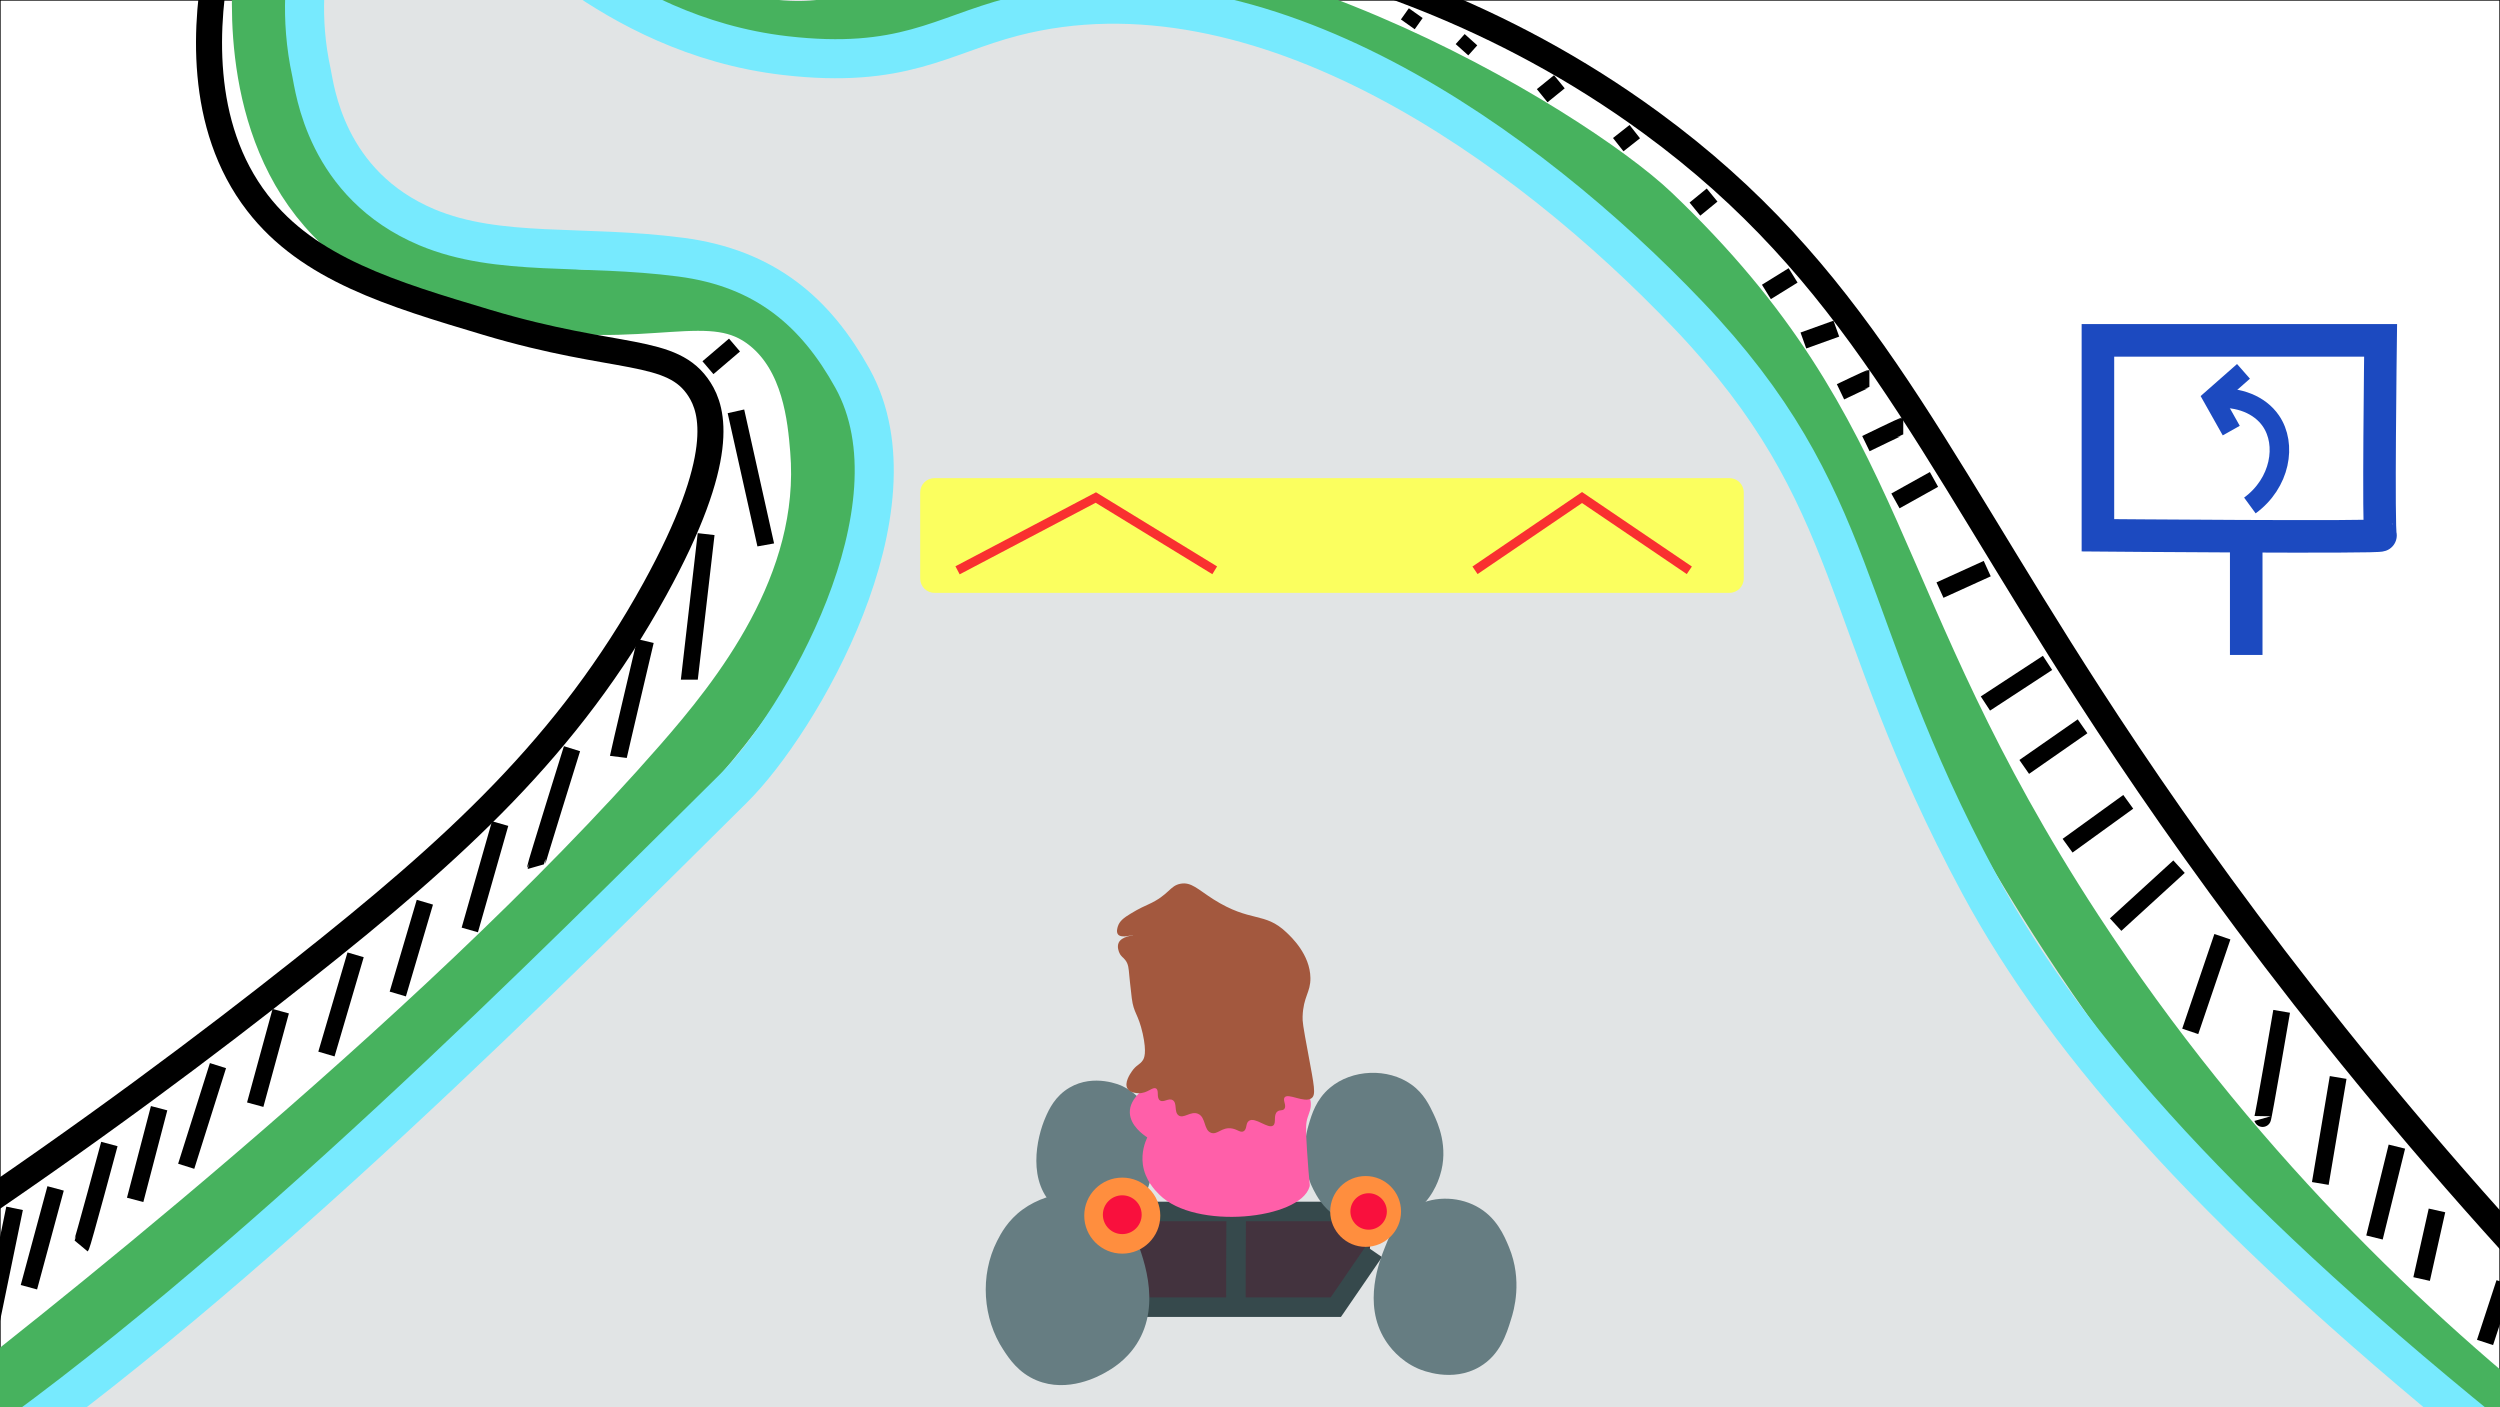
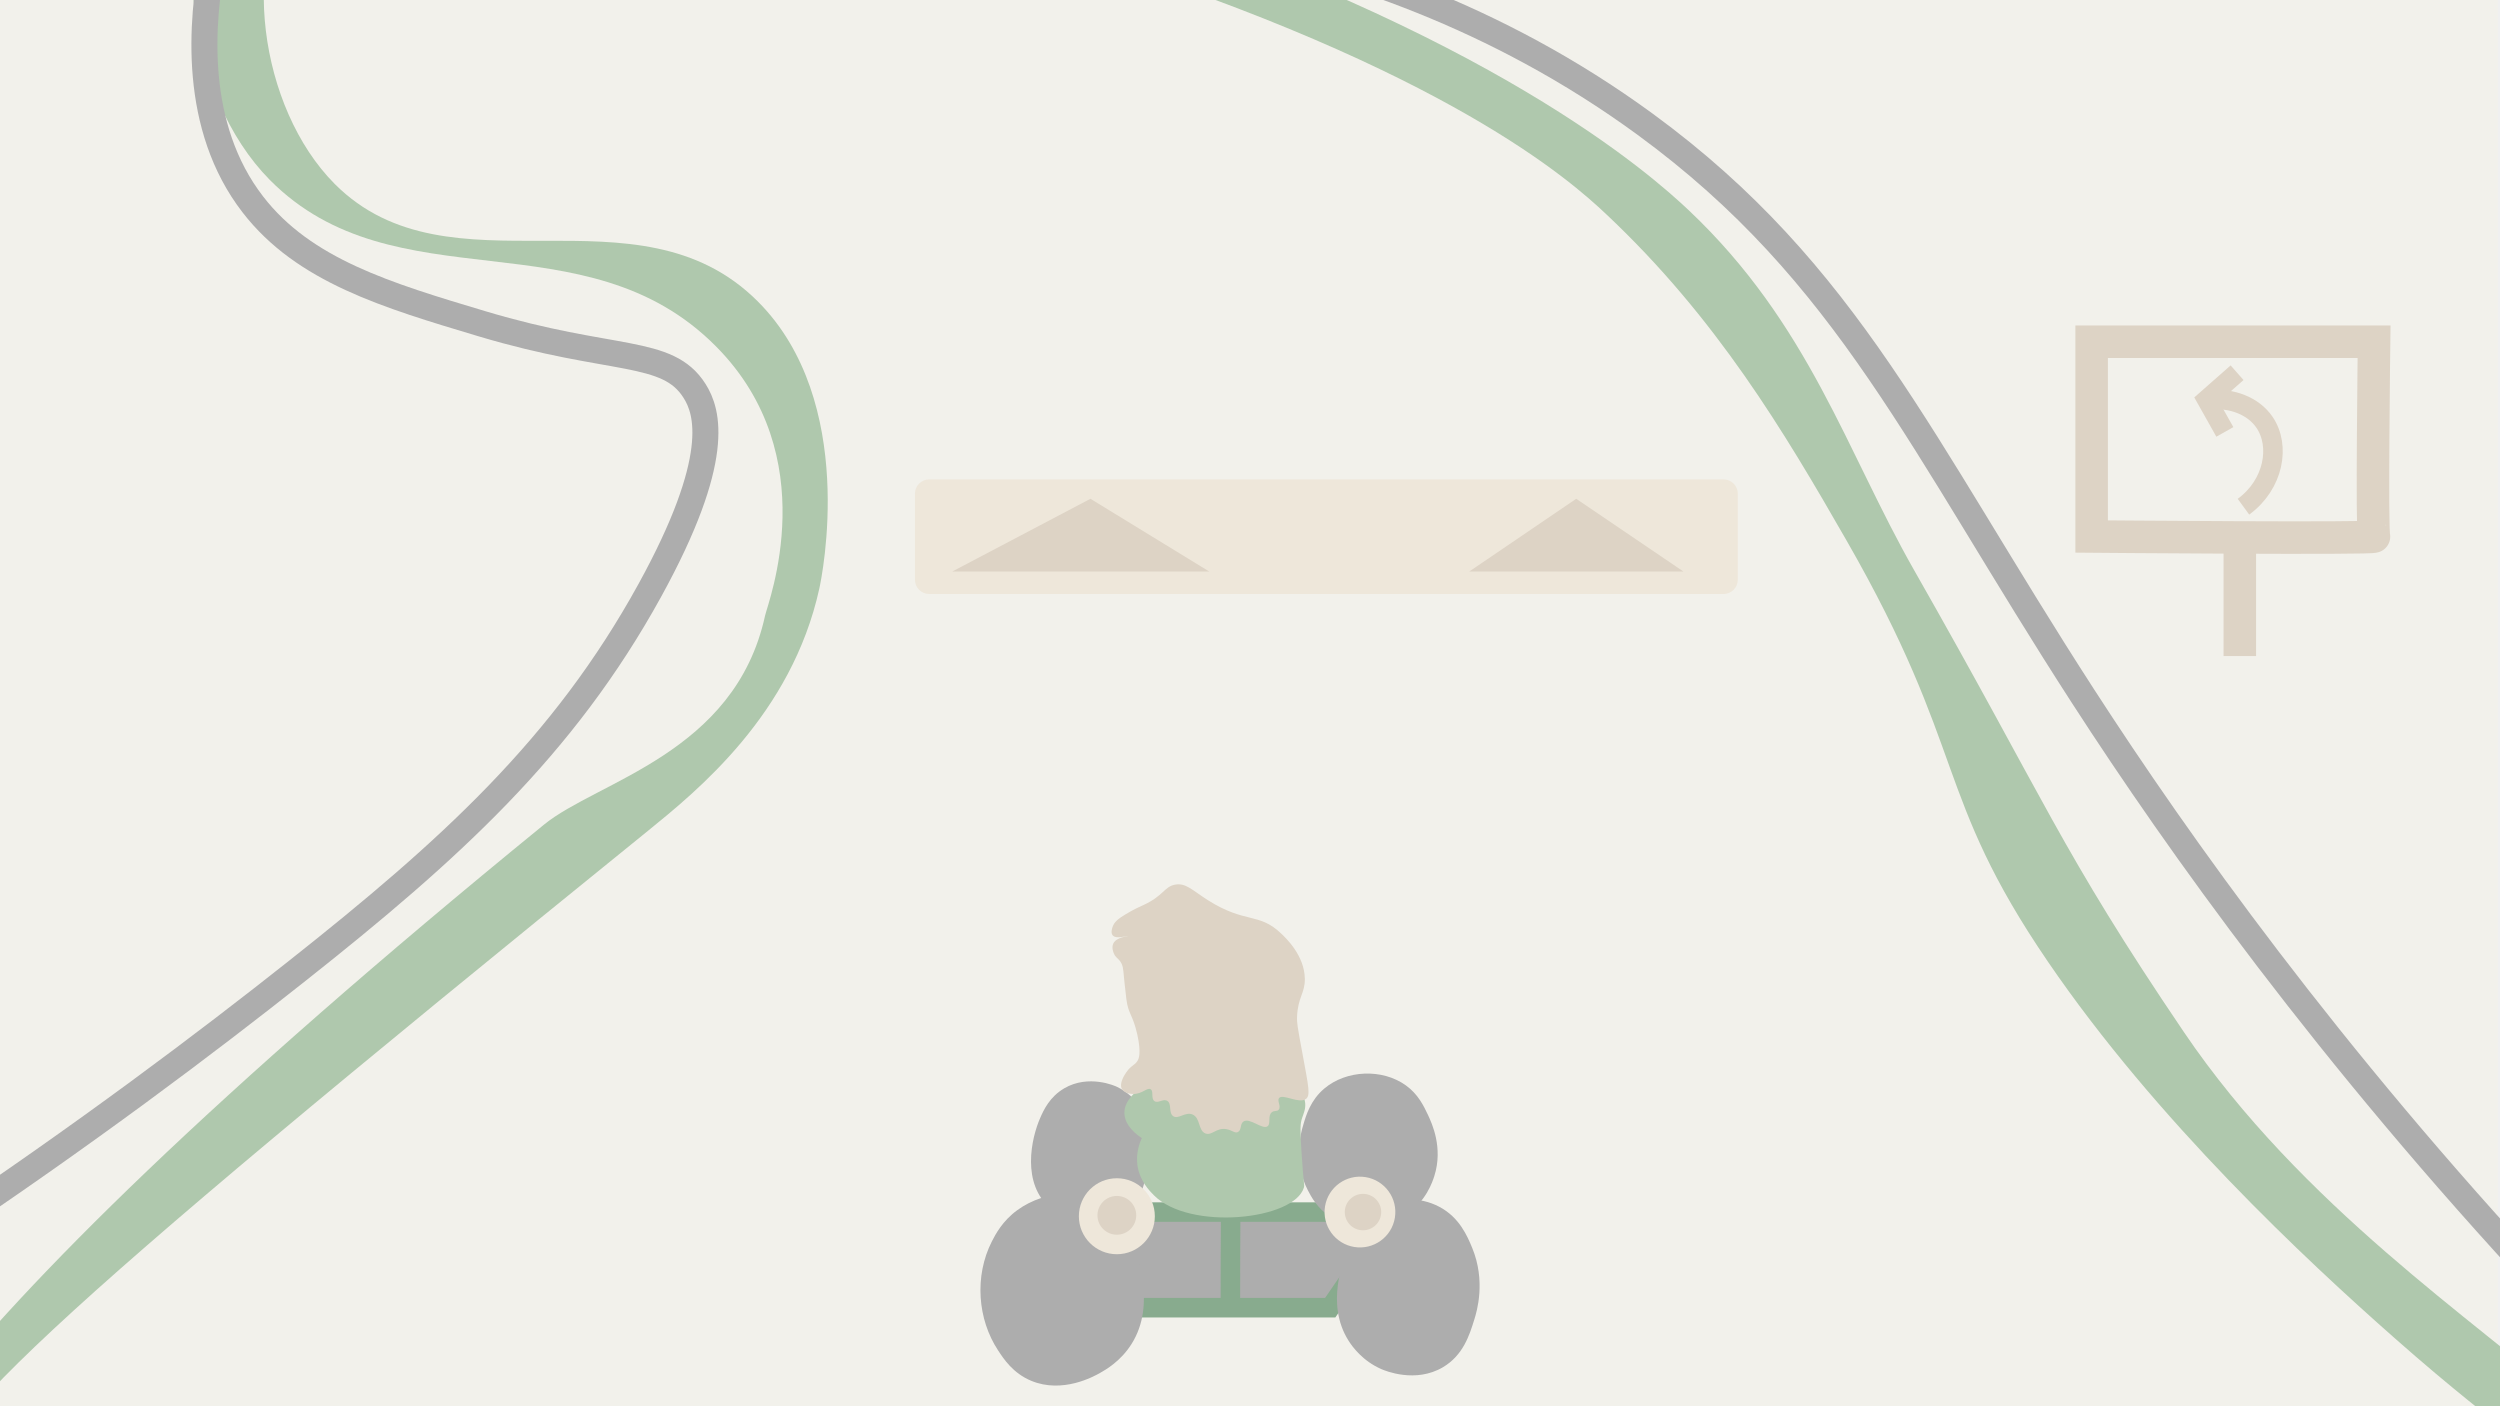
- <svg xmlns="http://www.w3.org/2000/svg" version="1.1" id="Layer_2_00000083049137102917417910000013941033765765685906_" x="0px" y="0px" viewBox="0 0 1920 1080" style="enable-background:new 0 0 1920 1080;" xml:space="preserve">
+ <svg xmlns="http://www.w3.org/2000/svg" version="1.1" x="0px" y="0px" viewBox="0 0 1921.7 1080.5" style="enable-background:new 0 0 1921.7 1080.5;" xml:space="preserve">
  <style type="text/css">
- 	.st0{fill:#FFFFFF;stroke:#000000;stroke-miterlimit:10;}
- 	.st1{fill:none;}
- 	.st2{fill:#E1E4E5;}
- 	.st3{fill:#43333E;}
- 	.st4{fill:none;stroke:#36494C;stroke-width:15;stroke-miterlimit:10;}
- 	.st5{fill:#667D82;}
- 	.st6{fill:#FF5FA9;}
- 	.st7{fill:#FF8E3E;}
- 	.st8{fill:#F9103D;}
- 	.st9{fill:none;stroke:#47B25E;stroke-width:50;stroke-miterlimit:10;}
- 	.st10{fill:none;stroke:#77EAFE;stroke-width:30;stroke-miterlimit:10;}
- 	.st11{fill:none;stroke:#000000;stroke-width:20;stroke-miterlimit:10;}
- 	.st12{fill:none;stroke:#000000;stroke-width:13;stroke-miterlimit:10;}
- 	.st13{fill:none;stroke:#1C4AC0;stroke-width:25;stroke-miterlimit:10;}
- 	.st14{fill:none;stroke:#1C4AC0;stroke-width:15;stroke-miterlimit:10;}
- 	.st15{fill:#FBFF5F;}
- 	.st16{fill:none;stroke:#F93030;stroke-width:7;stroke-miterlimit:10;}
- 	.st17{fill:#A3583E;}
+ 	.st0{fill:#F2F1EB;}
+ 	.st1{fill:#AFC8AD;}
+ 	.st2{fill:#ADADAD;}
+ 	.st3{fill:none;stroke:#88AB8E;stroke-width:15;stroke-miterlimit:10;}
+ 	.st4{fill:#EEE7DA;}
+ 	.st5{fill:#DDD3C5;}
+ 	.st6{fill:none;stroke:#ADADAD;stroke-width:20;stroke-miterlimit:10;}
+ 	.st7{fill:none;stroke:#DDD3C5;stroke-width:25;stroke-miterlimit:10;}
+ 	.st8{fill:none;stroke:#DDD3C5;stroke-width:15;stroke-miterlimit:10;}
</style>
-   <rect class="st0" width="1920" height="1080" />
-   <g id="Layer_2-2">
-     <rect x="6.6" y="5.1" class="st1" width="1920" height="1080" />
-     <g>
-       <path class="st2" d="M233.5-96.3c-46.6,59.9-31.1,177.8,27.2,236.4c88.6,88.9,232.5-2.5,325.2,90.3c77,77,49.3,211.6,47.3,220.7    c-21.3,96.9-94,155.6-131.8,186.3c-474.2,384-561.5,468-547.3,507.2c14.8,40.7,138.1,30.3,157.6,28.7    c752-62.5,1831.7,102.3,1846.9-37.2c2.3-21.4-22.8-27.8-114.6-108.9c-67.8-59.8-183.1-167.2-266.5-289.4    c-87.8-128.7-61.4-161.1-154.8-323.8c-47.9-83.5-99.8-170.9-184.8-250.8c-26.8-25.2-122-110.8-401.2-199.2    C579.2-117.6,315.2-201.3,233.5-96.3z" />
-       <polygon class="st3" points="838.5,930.4 1055,932.9 1051.1,967.2 1021.6,1003.9 875.9,1002.4 844.3,976.2   " />
-       <line class="st4" x1="849.6" y1="930.4" x2="1031.1" y2="930.4" />
-       <path class="st4" d="M949.4,1006.8c-0.5-1.9,0-76.4,0-76.4" />
-       <polyline class="st4" points="862.5,993.9 878.3,1003.9 1025.9,1003.9 1055.2,961.2   " />
-       <path class="st5" d="M821.4,835.3c-11.1,6.5-15.8,16.7-18.4,22.7c-6.9,15.6-14.7,50.6,8.1,69.7c18.3,15.3,49,14.3,63-0.5    c4.5-4.8,6-9.6,8.8-18.8c3.1-10.2,11.7-38.8-4.3-60.5c-2.8-3.8-8.2-9.8-16.7-13.8C861,833.6,840.3,824.2,821.4,835.3L821.4,835.3z    " />
-       <path class="st5" d="M765.8,953c2.8-5.5,8.2-15.8,19.6-24.1c21.8-15.9,56.2-18.2,74-1.4c5.1,4.8,7.2,9.7,11.2,19.3    c6.2,15.1,22.4,54,2.4,85.3c-8.3,13-19.5,19.4-24.1,22c-4.8,2.7-28.8,16-52.8,6c-14-5.8-21.2-16.8-25.5-23.4    C754.8,1012.8,752.3,979.6,765.8,953L765.8,953z" />
-       <path class="st5" d="M1005.1,863.7c2.3-7.9,5.7-19.3,16.2-28.2c17.1-14.5,44.7-15.4,62.6-2.6c9.7,6.9,13.9,16,17.2,22.9    c2.9,6.3,11.8,25.1,4.8,47c-1.4,4.4-6.3,19.2-21.2,29.4c-17,11.6-41.5,13.3-59,1.7c-9.9-6.6-14.5-15.5-17-20.3    C997.2,891.4,1003.4,869.3,1005.1,863.7L1005.1,863.7z" />
-       <path class="st5" d="M1158.9,957.8c-3.7-8.9-9.7-23.3-25.3-31.5c-14.8-7.8-34.3-7.9-49,1.4c-11.7,7.5-16.2,18.4-20.8,29.8    c-4.1,10.2-17.6,43.6,0,71.6c3,4.8,10.9,15.7,25.3,22c3,1.3,26.2,11,47.3-1.4c15.6-9.2,20.5-24.8,24.1-36.5    C1162.6,1006.7,1169.5,983.4,1158.9,957.8L1158.9,957.8z" />
-       <path class="st6" d="M887.8,829.8c-7.4,4.7-20.5,13.1-20.1,24.8c0.4,10,10.3,16.9,13.4,18.9c-1.8,3.9-4.6,11.5-3.4,20.8    c1.7,12.1,9.3,19.8,12.7,23.2c27.4,27.5,107.9,19,115.3-6c0.6-2.1-0.2-1.2-1.9-27.9c-1.1-17.4-1-20.9,0.5-25.5    c1.2-3.7,2.7-6.6,2.4-11.2c0,0-0.4-6.6-5.7-13.1C990.6,820.9,932.2,801.5,887.8,829.8L887.8,829.8z" />
-       <circle class="st7" cx="861.9" cy="933.6" r="29.2" />
-       <circle class="st7" cx="1048.8" cy="930.4" r="27.2" />
-       <circle class="st8" cx="861.9" cy="932.9" r="14.9" />
-       <circle class="st8" cx="1051.1" cy="930.4" r="14" />
-       <path class="st9" d="M-44.5,1101.6c68.3-52.8,380.9-296.2,570.3-513c43.5-49.8,114.9-137.6,106-243.6c-2-24-6-71.3-40.1-98.9    c-45.5-36.7-95.6,0.9-202-21.5c-35.7-7.5-85.3-18-124.7-54.5c-70.4-65.3-63.1-172.7-60.2-202" />
-       <path class="st9" d="M464.2-34.7C479.9-19,505,1.6,540.1,12.6C635.2,42.3,658.3,15.8,735-7.4c189.9-57.4,469.2,113.9,531.6,173.4    c180.9,172.4,157.5,295.4,323.8,550.2c118.4,181.4,256.3,312,374,404.1" />
-       <path class="st10" d="M-24.4,1128.8c212.1-146.2,458.5-395.5,587.4-523c51.4-50.8,147.1-215.2,91.7-315.2    c-27.9-50.4-66.6-84.6-131.8-93.1c-75.9-9.9-140,0.1-194.9-22.9c-78.1-32.8-86.2-107-88.8-118.9c-9.3-42.6-4.5-78.8,0-100.3" />
-       <path class="st10" d="M444.1-20.3c35.4,24.8,89.6,55,159,63c89.9,10.4,119.9-15.5,174.9-29.8c190.3-49.4,395.5,99.8,518.6,229    c134.7,141.3,113.4,232.3,223.5,437c67.4,125.2,187.7,260.8,409.8,438.5" />
-       <path class="st11" d="M-47.3,948.3c115.6-77.3,209.5-148.1,279.4-203.5c117.4-92.9,204.6-172,270.8-292.3    c55.8-101.4,44.5-137.4,34.4-153.3c-20.9-33.1-62.8-21.5-163.3-51.6c-73.2-21.9-137-40.9-176.2-91.7    C151.6,96.2,157.5,16,167.6-34.7" />
-       <path class="st11" d="M951.4-44.7c80.9,17.4,200.2,53.7,316.7,139c156.3,114.4,211.4,246.2,336.7,439.9    c73.4,113.5,187.7,274.1,355.3,454.2" />
-       <line class="st12" x1="-6.3" y1="1013" x2="11.2" y2="928" />
-       <line class="st12" x1="22.2" y1="988.6" x2="42.7" y2="912.7" />
-       <path class="st12" d="M62.3,956.9c1-1.2,21.7-78.3,21.7-78.3" />
-       <line class="st12" x1="103.8" y1="921.5" x2="122.2" y2="851.1" />
-       <line class="st12" x1="143" y1="895.7" x2="167.4" y2="818.4" />
-       <line class="st12" x1="196" y1="848.4" x2="215.6" y2="776.6" />
-       <line class="st12" x1="250.7" y1="809.5" x2="273.1" y2="733.3" />
-       <line class="st12" x1="305.5" y1="763.4" x2="326.3" y2="692.9" />
-       <line class="st12" x1="360.8" y1="714.2" x2="384.1" y2="632.5" />
-       <path class="st12" d="M411.5,665.6c-0.2-0.7,27.8-90.6,27.8-90.6" />
-       <path class="st12" d="M474.9,581.3c0.2-1.6,20.8-89,20.8-89" />
-       <path class="st12" d="M529.4,522c0-0.5,12.9-111.8,12.9-111.8" />
-       <path class="st12" d="M588.1,418.5c-0.2-1.1-22.9-102.6-22.9-102.6" />
-       <line class="st12" x1="564.1" y1="265" x2="543.7" y2="282.4" />
-       <line class="st12" x1="1923.5" y1="985.2" x2="1908.5" y2="1031" />
-       <line class="st12" x1="1871.6" y1="929.6" x2="1859.8" y2="982.3" />
-       <line class="st12" x1="1840.8" y1="880.6" x2="1823.6" y2="950.4" />
-       <line class="st12" x1="1795.7" y1="827.5" x2="1782" y2="908.9" />
-       <path class="st12" d="M1752.3,776.7c0,0-14.3,83.8-14.7,82.4" />
-       <line class="st12" x1="1706.8" y1="719.4" x2="1682.1" y2="792.1" />
-       <line class="st12" x1="1673.5" y1="665.6" x2="1624.8" y2="710.1" />
-       <line class="st12" x1="1634.5" y1="615.8" x2="1587.9" y2="649.5" />
-       <line class="st12" x1="1599.4" y1="557.8" x2="1554.6" y2="589" />
-       <line class="st12" x1="1572.5" y1="509.1" x2="1524.8" y2="540.3" />
-       <line class="st12" x1="1526.2" y1="436.7" x2="1489.9" y2="453.2" />
-       <line class="st12" x1="1485.3" y1="368.2" x2="1455.7" y2="384.7" />
-       <path class="st12" d="M1461.7,327.1c-0.7,0-28.7,13.6-28.7,13.6" />
-       <path class="st12" d="M1435.7,290.6c-0.7,0-22.2,10.3-22.2,10.3" />
-       <line class="st12" x1="1410.3" y1="252.4" x2="1385" y2="261.5" />
-       <line class="st12" x1="1377.1" y1="211.5" x2="1356.6" y2="224.2" />
-       <line class="st12" x1="1314.9" y1="149.8" x2="1301.7" y2="160.6" />
-       <line class="st12" x1="1255.5" y1="101.1" x2="1242.8" y2="111.1" />
-       <line class="st12" x1="1197.6" y1="62.8" x2="1184.4" y2="73.5" />
-       <line class="st12" x1="1129.7" y1="30.5" x2="1122.8" y2="38.2" />
-       <line class="st12" x1="1087.3" y1="10.1" x2="1081.2" y2="18.7" />
-       <line class="st13" x1="1725.1" y1="503" x2="1725.1" y2="411.1" />
-       <path class="st13" d="M1611.2,411.1c0,0,219,1.9,217.1,0s0-149.7,0-149.7h-217.1L1611.2,411.1L1611.2,411.1z" />
-       <path class="st14" d="M1702.1,306c16.9-1.5,33.3,4.7,41.9,17.2c12.5,18.1,7.3,47.9-16.1,65" />
-       <polyline class="st14" points="1713.6,330.7 1699.6,305.8 1723,285.2   " />
-       <path class="st15" d="M717.7,367.2h610.5c6.1,0,11,4.9,11,11v66.1c0,6.1-4.9,11-11,11H717.7c-6.1,0-11-4.9-11-11v-66.1    C706.7,372.1,711.6,367.2,717.7,367.2z" />
-       <polyline class="st16" points="735.4,438 841.6,382.1 932.9,438   " />
-       <polyline class="st16" points="1132.8,438 1215,382.1 1297.4,438   " />
-       <path class="st17" d="M931.8,690.6c-11.9-7.6-16.9-13.4-25.1-11.9c-8.4,1.5-8.8,8.6-24.6,15.8c-2.2,1-7.3,3.2-13.8,7.2    c-5.3,3.2-8.5,5.7-9.8,9.8c-0.3,1-1.4,4.3,0.2,6.2c2.7,3.2,11.4,0.1,11.5,0.5c0.1,0.3-8.6,0.8-11,5.7c-1.6,3.3,0.2,7.3,0.5,7.9    c1.2,2.8,2.8,3.3,4.5,5.5c2.5,3.2,2.6,6.5,3.1,11.9c0,0,0.7,7.5,1.9,17.4c1.5,11.9,4.9,11.7,8.4,27.2c3.3,15,1,19,0.2,20.3    c-2.4,3.8-5,3.5-8.6,8.8c-1.4,2-5.9,8.8-3.3,13.1c2,3.4,7.5,3.6,8.4,3.6c7.2,0.2,10.9-5.3,13.6-3.6c2.5,1.6,0,7,2.9,9.1    c2.8,2,6.6-2.1,9.8-0.2c3.7,2.1,0.9,9,4.5,11.7c3.9,2.9,9.4-3.6,15-1.2c6.2,2.7,4.2,12.5,10,14.6c5,1.8,8.3-4.8,16.2-3.3    c4.3,0.8,6.2,3.3,8.6,2.2c3.1-1.5,1.5-6.2,4.3-8.1c4.8-3.3,14.7,6.6,18.6,3.6c2.7-2.1-0.2-8.1,3.3-10.8c2-1.5,3.9-0.3,5.2-1.9    c2.1-2.5-1.3-6.6,0.2-8.8c2.6-3.9,15.3,4.6,20.8,0.5c3.5-2.7,2-9.2-2.6-34.2c-4.2-22.3-4.4-24.7-4.3-28.4    c0.5-15.6,6.2-18.5,6-29.8c-0.3-18-14.7-31.4-18.4-34.9C971,699.9,960.7,708.9,931.8,690.6L931.8,690.6z" />
-     </g>
+   <g id="Layer_2">
+     <rect x="-1" class="st0" width="1921.1" height="1080.5" />
+     <path class="st1" d="M177.7-120.8C127-55.2,143.9,74,207.3,138.2c96.4,97.4,242.3,26.4,343.1,128.1   c83.8,84.4,39.9,196.9,37.7,206.9C565,579.3,459.1,600.3,418,634c-515.8,420.7-559.6,561.9-544.2,604.8   c16.1,44.6,150.2,33.2,171.4,31.4c818-68.5,1992.4,112.1,2009-40.8c2.5-23.4,22.2-60.2-77.6-149   c-73.8-65.5-207.2-153.2-297.9-287.1c-95.5-141-105.8-176.8-207.4-355.1c-52.1-91.5-80.6-188.9-173-276.4   c-29.2-27.6-153-137.8-456.7-234.7C561.5-162.1,266.6-235.8,177.7-120.8z" />
+     <path class="st0" d="M230.1-95C183.5-35.1,199,82.8,257.3,141.4c88.6,88.9,232.5-2.5,325.2,90.3c77,77,49.3,211.6,47.3,220.7   c-21.3,96.9-94,155.6-131.8,186.3c-474.2,384-561.5,468-547.3,507.2c14.8,40.7,138.1,30.3,157.6,28.7   c752-62.5,1831.7,102.3,1846.9-37.2c2.3-21.4-22.8-27.8-114.6-108.9c-67.8-59.8-183.1-167.2-266.5-289.4   c-87.8-128.7-61.4-161.1-154.8-323.8c-47.9-83.5-99.8-170.9-184.8-250.8c-26.8-25.2-122-110.8-401.2-199.2   C575.8-116.3,311.8-200,230.1-95z" />
+     <polygon class="st2" points="835.1,931.7 1051.6,934.2 1047.7,968.5 1018.2,1005.2 872.5,1003.7 840.9,977.5  " />
+     <line class="st3" x1="846.2" y1="931.7" x2="1027.7" y2="931.7" />
+     <path class="st3" d="M946,1008.1c-0.5-1.9,0-76.4,0-76.4" />
+     <polyline class="st3" points="859.1,995.2 874.9,1005.2 1022.5,1005.2 1051.8,962.5  " />
+     <path class="st2" d="M818,836.6c-11.1,6.5-15.8,16.7-18.4,22.7c-6.9,15.6-14.7,50.6,8.1,69.7c18.3,15.3,49,14.3,63-0.5   c4.5-4.8,6-9.6,8.8-18.8c3.1-10.2,11.7-38.8-4.3-60.5c-2.8-3.8-8.2-9.8-16.7-13.8C857.6,834.9,836.9,825.5,818,836.6L818,836.6z" />
+     <path class="st2" d="M762.4,954.3c2.8-5.5,8.2-15.8,19.6-24.1c21.8-15.9,56.2-18.2,74-1.4c5.1,4.8,7.2,9.7,11.2,19.3   c6.2,15.1,22.4,54,2.4,85.3c-8.3,13-19.5,19.4-24.1,22c-4.8,2.7-28.8,16-52.8,6c-14-5.8-21.2-16.8-25.5-23.4   C751.4,1014.1,748.9,980.9,762.4,954.3L762.4,954.3z" />
+     <path class="st2" d="M1001.7,865c2.3-7.9,5.7-19.3,16.2-28.2c17.1-14.5,44.7-15.4,62.6-2.6c9.7,6.9,13.9,16,17.2,22.9   c2.9,6.3,11.8,25.1,4.8,47c-1.4,4.4-6.3,19.2-21.2,29.4c-17,11.6-41.5,13.3-59,1.7c-9.9-6.6-14.5-15.5-17-20.3   C993.8,892.7,1000,870.6,1001.7,865L1001.7,865z" />
+     <path class="st2" d="M1131.6,959.1c-3.7-8.9-9.7-23.3-25.3-31.5c-14.8-7.8-34.3-7.9-49,1.4c-11.7,7.5-16.2,18.4-20.8,29.8   c-4.1,10.2-17.6,43.6,0,71.6c3,4.8,10.9,15.7,25.3,22c3,1.3,26.2,11,47.3-1.4c15.6-9.2,20.5-24.8,24.1-36.5   C1135.3,1008,1142.2,984.7,1131.6,959.1L1131.6,959.1z" />
+     <path class="st1" d="M884.4,831.1c-7.4,4.7-20.5,13.1-20.1,24.8c0.4,10,10.3,16.9,13.4,18.9c-1.8,3.9-4.6,11.5-3.4,20.8   c1.7,12.1,9.3,19.8,12.7,23.2c27.4,27.5,107.9,19,115.3-6c0.6-2.1-0.2-1.2-1.9-27.9c-1.1-17.4-1-20.9,0.5-25.5   c1.2-3.7,2.7-6.6,2.4-11.2c0,0-0.4-6.6-5.7-13.1C987.2,822.2,928.8,802.8,884.4,831.1L884.4,831.1z" />
+     <circle class="st4" cx="858.5" cy="934.9" r="29.2" />
+     <ellipse transform="matrix(0.1602 -0.9871 0.9871 0.1602 -41.7852 1814.338)" class="st4" cx="1045.4" cy="931.7" rx="27.2" ry="27.2" />
+     <circle class="st5" cx="858.5" cy="934.2" r="14.9" />
+     <circle class="st5" cx="1047.7" cy="931.7" r="14" />
+     <path class="st6" d="M-50.7,949.6c115.6-77.3,209.5-148.1,279.4-203.5c117.4-92.9,204.6-172,270.8-292.3   c55.8-101.4,44.5-137.4,34.4-153.3c-20.9-33.1-62.8-21.5-163.3-51.6c-73.2-21.9-137-40.9-176.2-91.7   c-46.2-59.7-40.3-139.9-30.2-190.6" />
+     <path class="st6" d="M948-43.4c80.9,17.4,200.2,53.7,316.7,139C1421,210,1476.1,341.8,1601.4,535.5   c73.4,113.5,187.7,274.1,355.3,454.2" />
+     <line class="st7" x1="1721.7" y1="504.3" x2="1721.7" y2="412.4" />
+     <path class="st7" d="M1607.8,412.4c0,0,219,1.9,217.1,0s0-149.7,0-149.7h-217.1V412.4L1607.8,412.4z" />
+     <path class="st8" d="M1698.7,307.3c16.9-1.5,33.3,4.7,41.9,17.2c12.5,18.1,7.3,47.9-16.1,65" />
+     <polyline class="st8" points="1710.2,332 1696.2,307.1 1719.6,286.5  " />
+     <path class="st4" d="M714.3,368.5h610.5c6.1,0,11,4.9,11,11v66.1c0,6.1-4.9,11-11,11H714.3c-6.1,0-11-4.9-11-11v-66.1   C703.3,373.4,708.2,368.5,714.3,368.5z" />
+     <polyline class="st5" points="732,439.3 838.2,383.4 929.5,439.3  " />
+     <polyline class="st5" points="1129.4,439.3 1211.6,383.4 1294,439.3  " />
+     <path class="st5" d="M928.4,691.9c-11.9-7.6-16.9-13.4-25.1-11.9c-8.4,1.5-8.8,8.6-24.6,15.8c-2.2,1-7.3,3.2-13.8,7.2   c-5.3,3.2-8.5,5.7-9.8,9.8c-0.3,1-1.4,4.3,0.2,6.2c2.7,3.2,11.4,0.1,11.5,0.5c0.1,0.3-8.6,0.8-11,5.7c-1.6,3.3,0.2,7.3,0.5,7.9   c1.2,2.8,2.8,3.3,4.5,5.5c2.5,3.2,2.6,6.5,3.1,11.9c0,0,0.7,7.5,1.9,17.4c1.5,11.9,4.9,11.7,8.4,27.2c3.3,15,1,19,0.2,20.3   c-2.4,3.8-5,3.5-8.6,8.8c-1.4,2-5.9,8.8-3.3,13.1c2,3.4,7.5,3.6,8.4,3.6c7.2,0.2,10.9-5.3,13.6-3.6c2.5,1.6,0,7,2.9,9.1   c2.8,2,6.6-2.1,9.8-0.2c3.7,2.1,0.9,9,4.5,11.7c3.9,2.9,9.4-3.6,15-1.2c6.2,2.7,4.2,12.5,10,14.6c5,1.8,8.3-4.8,16.2-3.3   c4.3,0.8,6.2,3.3,8.6,2.2c3.1-1.5,1.5-6.2,4.3-8.1c4.8-3.3,14.7,6.6,18.6,3.6c2.7-2.1-0.2-8.1,3.3-10.8c2-1.5,3.9-0.3,5.2-1.9   c2.1-2.5-1.3-6.6,0.2-8.8c2.6-3.9,15.3,4.6,20.8,0.5c3.5-2.7,2-9.2-2.6-34.2c-4.2-22.3-4.4-24.7-4.3-28.4c0.5-15.6,6.2-18.5,6-29.8   c-0.3-18-14.7-31.4-18.4-34.9C967.6,701.2,957.3,710.2,928.4,691.9L928.4,691.9z" />
  </g>
+   <g id="Calque_2">
+ </g>
</svg>
